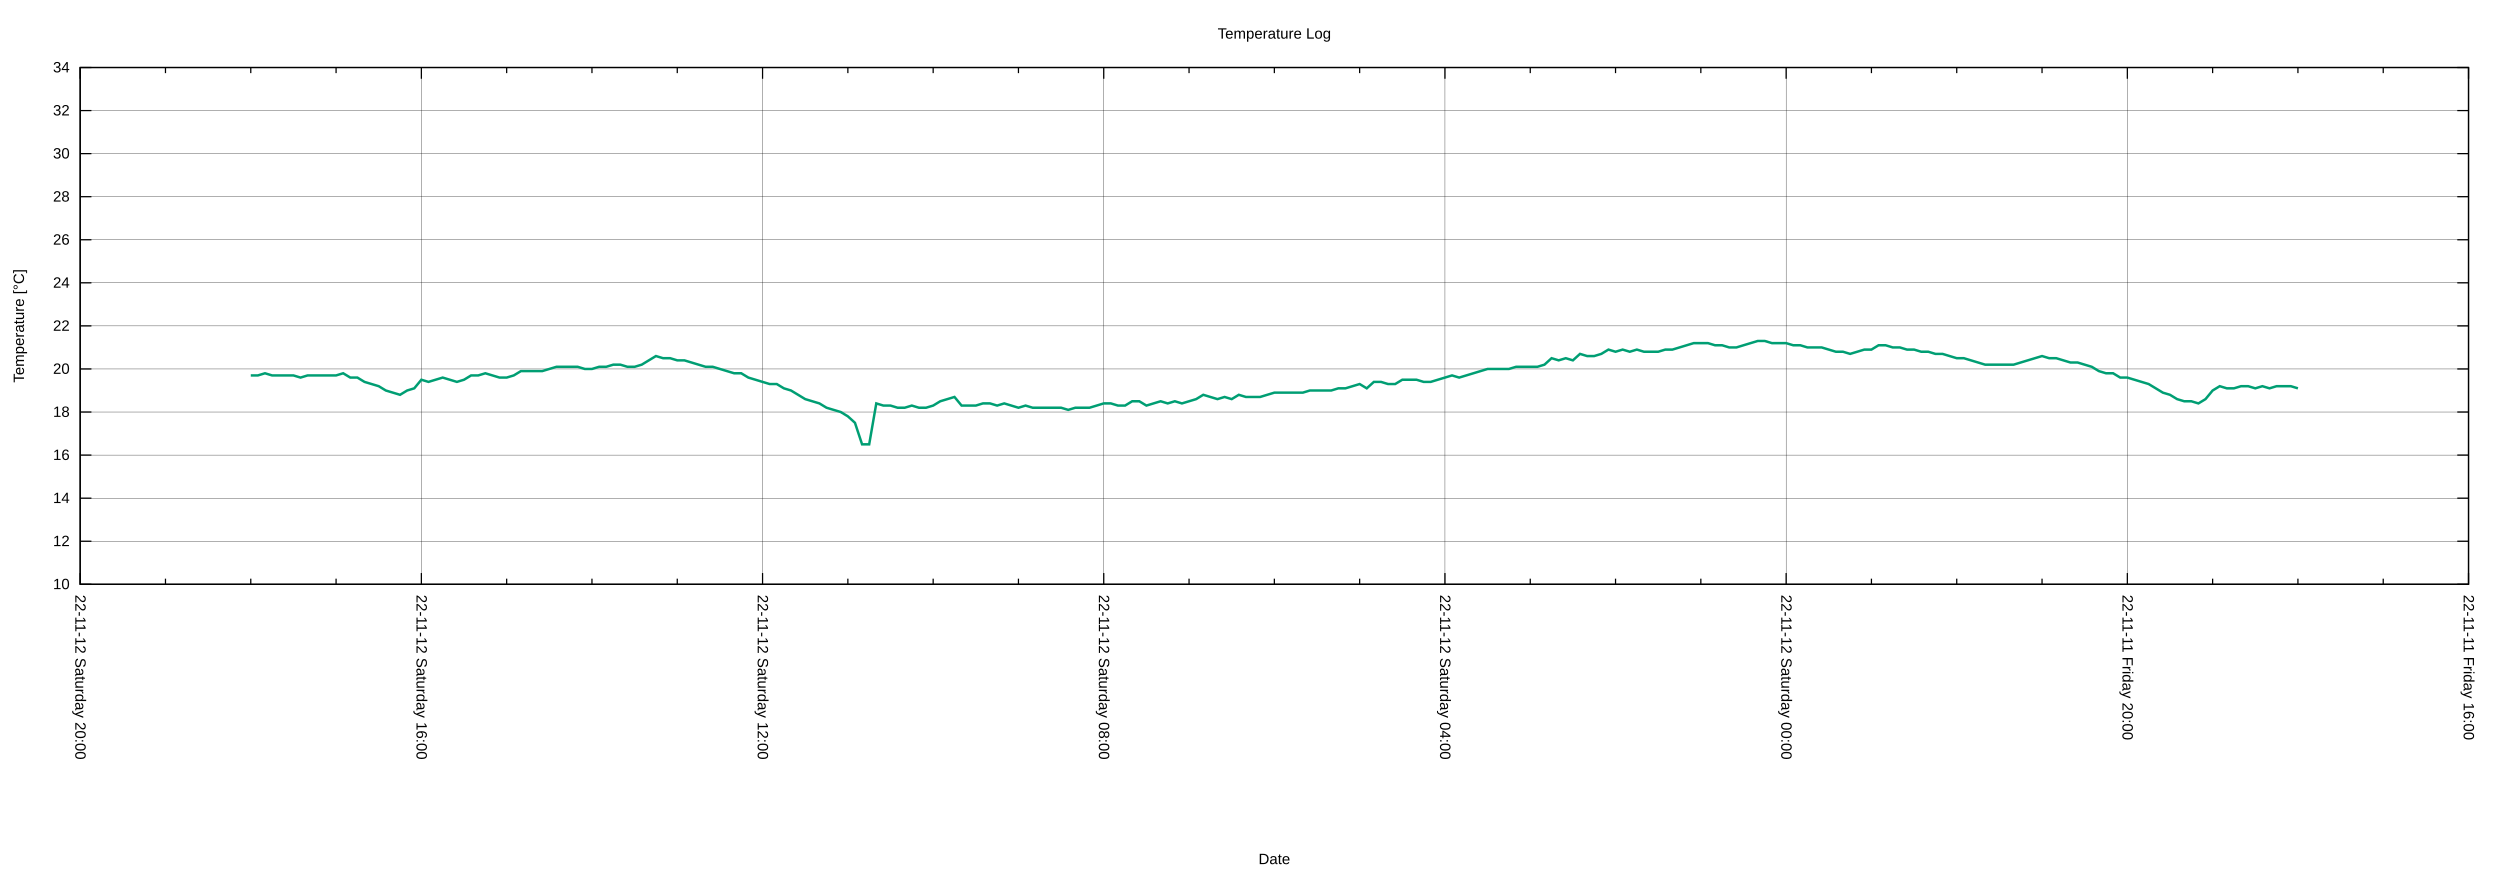
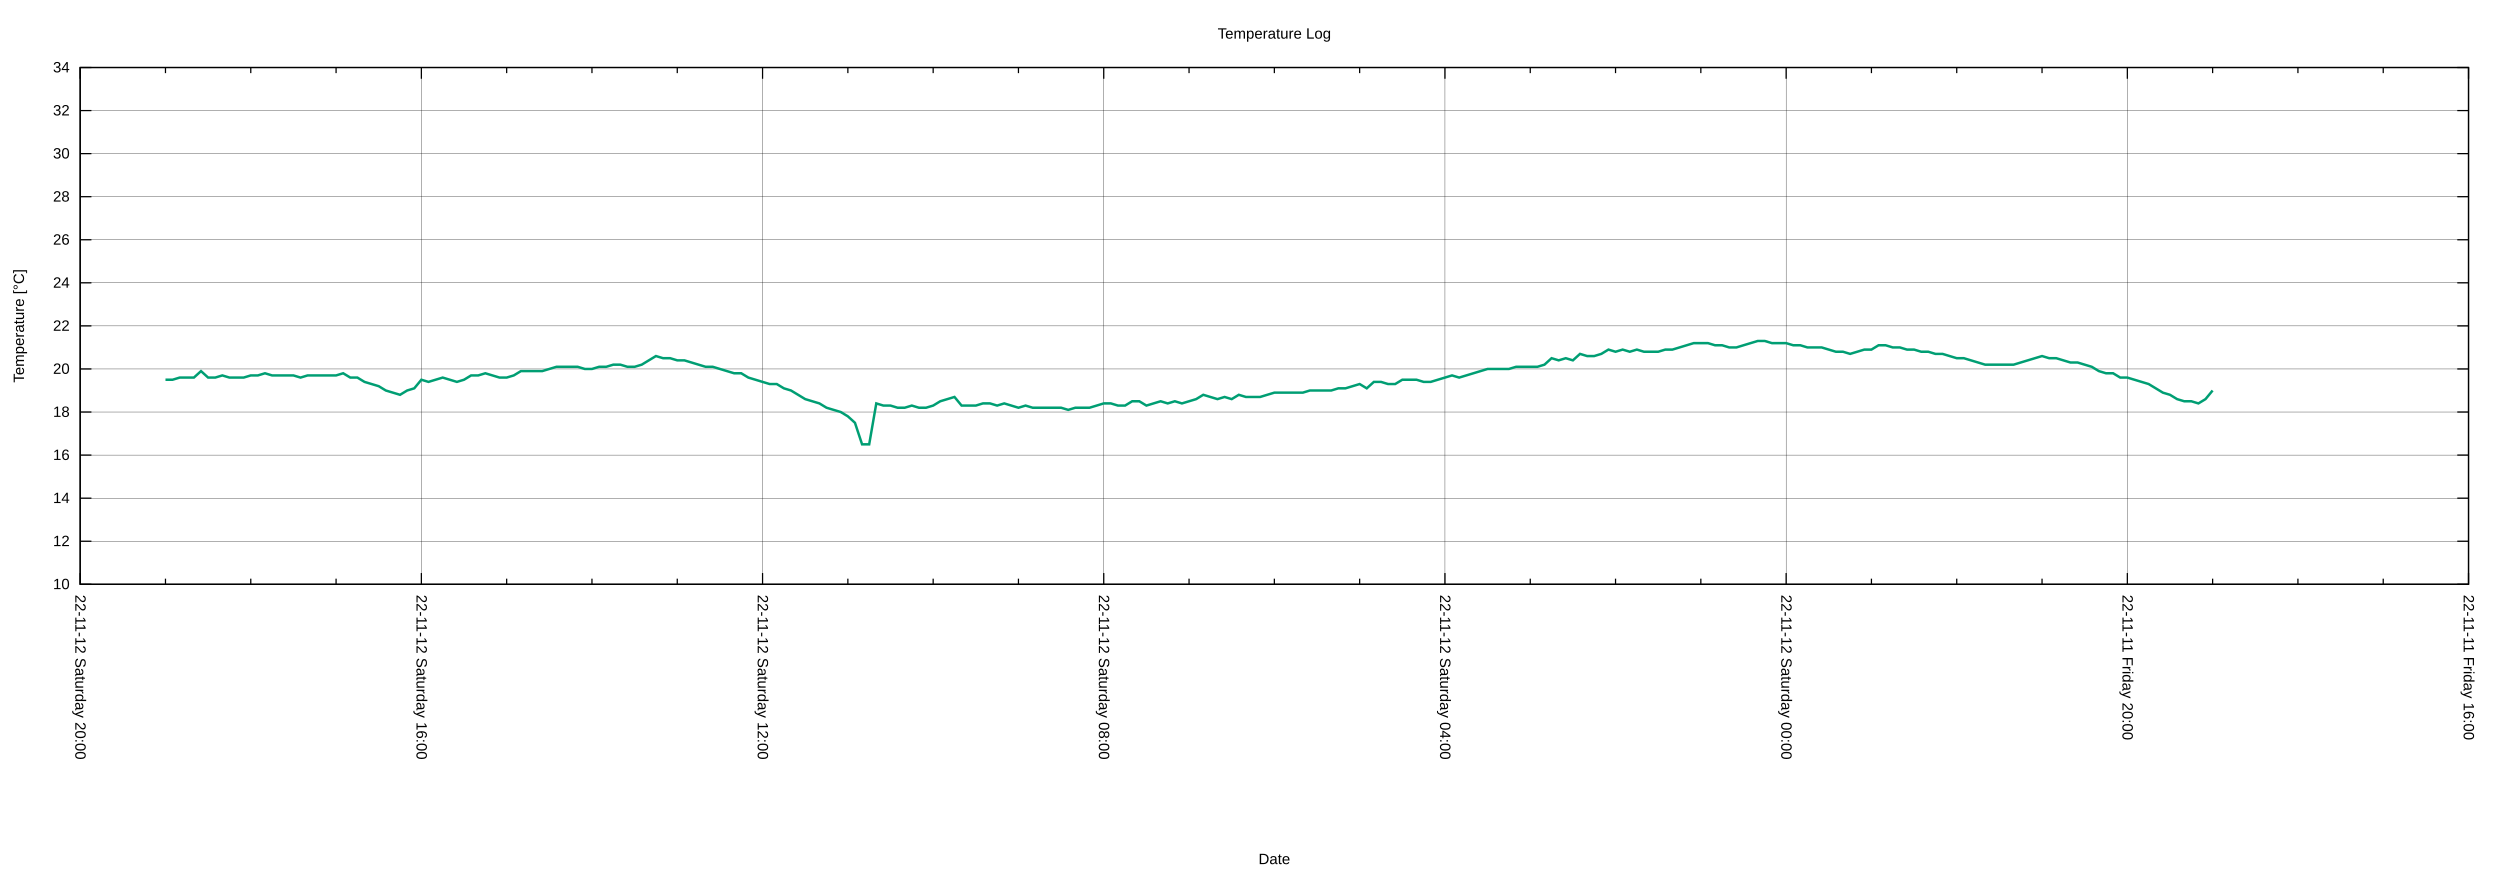
<svg xmlns="http://www.w3.org/2000/svg" xmlns:xlink="http://www.w3.org/1999/xlink" width="2000" height="700" viewBox="0 0 2000 700">
  <g id="gnuplot_canvas">
    <rect x="0" y="0" width="2000" height="700" fill="none" />
    <defs>
      <circle id="gpDot" r="0.5" stroke-width="0.5" stroke="currentColor" />
      <path id="gpPt0" stroke-width="0.222" stroke="currentColor" d="M-1,0 h2 M0,-1 v2" />
      <path id="gpPt1" stroke-width="0.222" stroke="currentColor" d="M-1,-1 L1,1 M1,-1 L-1,1" />
      <path id="gpPt2" stroke-width="0.222" stroke="currentColor" d="M-1,0 L1,0 M0,-1 L0,1 M-1,-1 L1,1 M-1,1 L1,-1" />
      <rect id="gpPt3" stroke-width="0.222" stroke="currentColor" x="-1" y="-1" width="2" height="2" />
      <rect id="gpPt4" stroke-width="0.222" stroke="currentColor" fill="currentColor" x="-1" y="-1" width="2" height="2" />
      <circle id="gpPt5" stroke-width="0.222" stroke="currentColor" cx="0" cy="0" r="1" />
      <use xlink:href="#gpPt5" id="gpPt6" fill="currentColor" stroke="none" />
      <path id="gpPt7" stroke-width="0.222" stroke="currentColor" d="M0,-1.33 L-1.33,0.67 L1.33,0.67 z" />
      <use xlink:href="#gpPt7" id="gpPt8" fill="currentColor" stroke="none" />
      <use xlink:href="#gpPt7" id="gpPt9" stroke="currentColor" transform="rotate(180)" />
      <use xlink:href="#gpPt9" id="gpPt10" fill="currentColor" stroke="none" />
      <use xlink:href="#gpPt3" id="gpPt11" stroke="currentColor" transform="rotate(45)" />
      <use xlink:href="#gpPt11" id="gpPt12" fill="currentColor" stroke="none" />
      <path id="gpPt13" stroke-width="0.222" stroke="currentColor" d="M0,1.330 L1.265,0.411 L0.782,-1.067 L-0.782,-1.076 L-1.265,0.411 z" />
      <use xlink:href="#gpPt13" id="gpPt14" fill="currentColor" stroke="none" />
      <filter id="textbox" filterUnits="objectBoundingBox" x="0" y="0" height="1" width="1">
        <feFlood flood-color="white" flood-opacity="1" result="bgnd" />
        <feComposite in="SourceGraphic" in2="bgnd" operator="atop" />
      </filter>
      <filter id="greybox" filterUnits="objectBoundingBox" x="0" y="0" height="1" width="1">
        <feFlood flood-color="lightgrey" flood-opacity="1" result="grey" />
        <feComposite in="SourceGraphic" in2="grey" operator="atop" />
      </filter>
    </defs>
    <g fill="none" color="white" stroke="currentColor" stroke-width="1.00" stroke-linecap="butt" stroke-linejoin="miter">
</g>
    <g fill="none" color="black" stroke="currentColor" stroke-width="1.00" stroke-linecap="butt" stroke-linejoin="miter">
</g>
    <g fill="none" color="black" stroke="black" stroke-width="0.25" stroke-linecap="butt" stroke-linejoin="miter">
</g>
    <g fill="none" color="black" stroke="currentColor" stroke-width="0.25" stroke-linecap="butt" stroke-linejoin="miter">
      <path stroke="black" class="gridline" d="M64.14,467.43 L1974.82,467.43  " />
    </g>
    <g fill="none" color="black" stroke="black" stroke-width="1.00" stroke-linecap="butt" stroke-linejoin="miter">
</g>
    <g fill="none" color="black" stroke="currentColor" stroke-width="1.00" stroke-linecap="butt" stroke-linejoin="miter">
      <path stroke="black" d="M64.14,467.43 L73.14,467.43 M1974.82,467.43 L1965.82,467.43  " />
      <g transform="translate(55.75,471.33)" stroke="none" fill="black" font-family="Arial" font-size="12.00" text-anchor="end">
        <text>
          <tspan font-family="Arial"> 10</tspan>
        </text>
      </g>
    </g>
    <g fill="none" color="black" stroke="currentColor" stroke-width="1.00" stroke-linecap="butt" stroke-linejoin="miter">
</g>
    <g fill="none" color="black" stroke="black" stroke-width="0.25" stroke-linecap="butt" stroke-linejoin="miter">
</g>
    <g fill="none" color="black" stroke="currentColor" stroke-width="0.25" stroke-linecap="butt" stroke-linejoin="miter">
      <path stroke="black" class="gridline" d="M64.14,432.98 L1974.82,432.98  " />
    </g>
    <g fill="none" color="black" stroke="black" stroke-width="1.00" stroke-linecap="butt" stroke-linejoin="miter">
</g>
    <g fill="none" color="black" stroke="currentColor" stroke-width="1.00" stroke-linecap="butt" stroke-linejoin="miter">
      <path stroke="black" d="M64.14,432.98 L73.14,432.98 M1974.82,432.98 L1965.82,432.98  " />
      <g transform="translate(55.75,436.88)" stroke="none" fill="black" font-family="Arial" font-size="12.00" text-anchor="end">
        <text>
          <tspan font-family="Arial"> 12</tspan>
        </text>
      </g>
    </g>
    <g fill="none" color="black" stroke="currentColor" stroke-width="1.00" stroke-linecap="butt" stroke-linejoin="miter">
</g>
    <g fill="none" color="black" stroke="black" stroke-width="0.25" stroke-linecap="butt" stroke-linejoin="miter">
</g>
    <g fill="none" color="black" stroke="currentColor" stroke-width="0.25" stroke-linecap="butt" stroke-linejoin="miter">
      <path stroke="black" class="gridline" d="M64.14,398.53 L1974.82,398.53  " />
    </g>
    <g fill="none" color="black" stroke="black" stroke-width="1.00" stroke-linecap="butt" stroke-linejoin="miter">
</g>
    <g fill="none" color="black" stroke="currentColor" stroke-width="1.00" stroke-linecap="butt" stroke-linejoin="miter">
      <path stroke="black" d="M64.14,398.53 L73.14,398.53 M1974.82,398.53 L1965.82,398.53  " />
      <g transform="translate(55.75,402.43)" stroke="none" fill="black" font-family="Arial" font-size="12.00" text-anchor="end">
        <text>
          <tspan font-family="Arial"> 14</tspan>
        </text>
      </g>
    </g>
    <g fill="none" color="black" stroke="currentColor" stroke-width="1.00" stroke-linecap="butt" stroke-linejoin="miter">
</g>
    <g fill="none" color="black" stroke="black" stroke-width="0.25" stroke-linecap="butt" stroke-linejoin="miter">
</g>
    <g fill="none" color="black" stroke="currentColor" stroke-width="0.25" stroke-linecap="butt" stroke-linejoin="miter">
      <path stroke="black" class="gridline" d="M64.14,364.07 L1974.82,364.07  " />
    </g>
    <g fill="none" color="black" stroke="black" stroke-width="1.00" stroke-linecap="butt" stroke-linejoin="miter">
</g>
    <g fill="none" color="black" stroke="currentColor" stroke-width="1.00" stroke-linecap="butt" stroke-linejoin="miter">
      <path stroke="black" d="M64.14,364.07 L73.14,364.07 M1974.82,364.07 L1965.82,364.07  " />
      <g transform="translate(55.75,367.97)" stroke="none" fill="black" font-family="Arial" font-size="12.00" text-anchor="end">
        <text>
          <tspan font-family="Arial"> 16</tspan>
        </text>
      </g>
    </g>
    <g fill="none" color="black" stroke="currentColor" stroke-width="1.00" stroke-linecap="butt" stroke-linejoin="miter">
</g>
    <g fill="none" color="black" stroke="black" stroke-width="0.25" stroke-linecap="butt" stroke-linejoin="miter">
</g>
    <g fill="none" color="black" stroke="currentColor" stroke-width="0.25" stroke-linecap="butt" stroke-linejoin="miter">
      <path stroke="black" class="gridline" d="M64.14,329.62 L1974.82,329.62  " />
    </g>
    <g fill="none" color="black" stroke="black" stroke-width="1.00" stroke-linecap="butt" stroke-linejoin="miter">
</g>
    <g fill="none" color="black" stroke="currentColor" stroke-width="1.00" stroke-linecap="butt" stroke-linejoin="miter">
      <path stroke="black" d="M64.14,329.62 L73.14,329.62 M1974.82,329.62 L1965.82,329.62  " />
      <g transform="translate(55.75,333.52)" stroke="none" fill="black" font-family="Arial" font-size="12.00" text-anchor="end">
        <text>
          <tspan font-family="Arial"> 18</tspan>
        </text>
      </g>
    </g>
    <g fill="none" color="black" stroke="currentColor" stroke-width="1.00" stroke-linecap="butt" stroke-linejoin="miter">
</g>
    <g fill="none" color="black" stroke="black" stroke-width="0.25" stroke-linecap="butt" stroke-linejoin="miter">
</g>
    <g fill="none" color="black" stroke="currentColor" stroke-width="0.25" stroke-linecap="butt" stroke-linejoin="miter">
      <path stroke="black" class="gridline" d="M64.14,295.17 L1974.82,295.17  " />
    </g>
    <g fill="none" color="black" stroke="black" stroke-width="1.00" stroke-linecap="butt" stroke-linejoin="miter">
</g>
    <g fill="none" color="black" stroke="currentColor" stroke-width="1.00" stroke-linecap="butt" stroke-linejoin="miter">
      <path stroke="black" d="M64.14,295.17 L73.14,295.17 M1974.82,295.17 L1965.82,295.17  " />
      <g transform="translate(55.75,299.07)" stroke="none" fill="black" font-family="Arial" font-size="12.00" text-anchor="end">
        <text>
          <tspan font-family="Arial"> 20</tspan>
        </text>
      </g>
    </g>
    <g fill="none" color="black" stroke="currentColor" stroke-width="1.00" stroke-linecap="butt" stroke-linejoin="miter">
</g>
    <g fill="none" color="black" stroke="black" stroke-width="0.25" stroke-linecap="butt" stroke-linejoin="miter">
</g>
    <g fill="none" color="black" stroke="currentColor" stroke-width="0.25" stroke-linecap="butt" stroke-linejoin="miter">
      <path stroke="black" class="gridline" d="M64.14,260.72 L1974.82,260.72  " />
    </g>
    <g fill="none" color="black" stroke="black" stroke-width="1.00" stroke-linecap="butt" stroke-linejoin="miter">
</g>
    <g fill="none" color="black" stroke="currentColor" stroke-width="1.00" stroke-linecap="butt" stroke-linejoin="miter">
      <path stroke="black" d="M64.14,260.72 L73.14,260.72 M1974.82,260.72 L1965.82,260.72  " />
      <g transform="translate(55.75,264.62)" stroke="none" fill="black" font-family="Arial" font-size="12.00" text-anchor="end">
        <text>
          <tspan font-family="Arial"> 22</tspan>
        </text>
      </g>
    </g>
    <g fill="none" color="black" stroke="currentColor" stroke-width="1.00" stroke-linecap="butt" stroke-linejoin="miter">
</g>
    <g fill="none" color="black" stroke="black" stroke-width="0.25" stroke-linecap="butt" stroke-linejoin="miter">
</g>
    <g fill="none" color="black" stroke="currentColor" stroke-width="0.25" stroke-linecap="butt" stroke-linejoin="miter">
      <path stroke="black" class="gridline" d="M64.14,226.27 L1974.82,226.27  " />
    </g>
    <g fill="none" color="black" stroke="black" stroke-width="1.00" stroke-linecap="butt" stroke-linejoin="miter">
</g>
    <g fill="none" color="black" stroke="currentColor" stroke-width="1.00" stroke-linecap="butt" stroke-linejoin="miter">
      <path stroke="black" d="M64.14,226.27 L73.14,226.27 M1974.82,226.27 L1965.82,226.27  " />
      <g transform="translate(55.75,230.17)" stroke="none" fill="black" font-family="Arial" font-size="12.00" text-anchor="end">
        <text>
          <tspan font-family="Arial"> 24</tspan>
        </text>
      </g>
    </g>
    <g fill="none" color="black" stroke="currentColor" stroke-width="1.00" stroke-linecap="butt" stroke-linejoin="miter">
</g>
    <g fill="none" color="black" stroke="black" stroke-width="0.25" stroke-linecap="butt" stroke-linejoin="miter">
</g>
    <g fill="none" color="black" stroke="currentColor" stroke-width="0.25" stroke-linecap="butt" stroke-linejoin="miter">
      <path stroke="black" class="gridline" d="M64.14,191.82 L1974.82,191.82  " />
    </g>
    <g fill="none" color="black" stroke="black" stroke-width="1.00" stroke-linecap="butt" stroke-linejoin="miter">
</g>
    <g fill="none" color="black" stroke="currentColor" stroke-width="1.00" stroke-linecap="butt" stroke-linejoin="miter">
      <path stroke="black" d="M64.14,191.82 L73.14,191.82 M1974.82,191.82 L1965.82,191.82  " />
      <g transform="translate(55.75,195.72)" stroke="none" fill="black" font-family="Arial" font-size="12.00" text-anchor="end">
        <text>
          <tspan font-family="Arial"> 26</tspan>
        </text>
      </g>
    </g>
    <g fill="none" color="black" stroke="currentColor" stroke-width="1.00" stroke-linecap="butt" stroke-linejoin="miter">
</g>
    <g fill="none" color="black" stroke="black" stroke-width="0.25" stroke-linecap="butt" stroke-linejoin="miter">
</g>
    <g fill="none" color="black" stroke="currentColor" stroke-width="0.25" stroke-linecap="butt" stroke-linejoin="miter">
      <path stroke="black" class="gridline" d="M64.14,157.36 L1974.82,157.36  " />
    </g>
    <g fill="none" color="black" stroke="black" stroke-width="1.00" stroke-linecap="butt" stroke-linejoin="miter">
</g>
    <g fill="none" color="black" stroke="currentColor" stroke-width="1.00" stroke-linecap="butt" stroke-linejoin="miter">
      <path stroke="black" d="M64.14,157.36 L73.14,157.36 M1974.82,157.36 L1965.82,157.36  " />
      <g transform="translate(55.75,161.26)" stroke="none" fill="black" font-family="Arial" font-size="12.00" text-anchor="end">
        <text>
          <tspan font-family="Arial"> 28</tspan>
        </text>
      </g>
    </g>
    <g fill="none" color="black" stroke="currentColor" stroke-width="1.00" stroke-linecap="butt" stroke-linejoin="miter">
</g>
    <g fill="none" color="black" stroke="black" stroke-width="0.25" stroke-linecap="butt" stroke-linejoin="miter">
</g>
    <g fill="none" color="black" stroke="currentColor" stroke-width="0.25" stroke-linecap="butt" stroke-linejoin="miter">
      <path stroke="black" class="gridline" d="M64.14,122.91 L1974.82,122.91  " />
    </g>
    <g fill="none" color="black" stroke="black" stroke-width="1.00" stroke-linecap="butt" stroke-linejoin="miter">
</g>
    <g fill="none" color="black" stroke="currentColor" stroke-width="1.00" stroke-linecap="butt" stroke-linejoin="miter">
      <path stroke="black" d="M64.14,122.91 L73.14,122.91 M1974.82,122.91 L1965.82,122.91  " />
      <g transform="translate(55.75,126.81)" stroke="none" fill="black" font-family="Arial" font-size="12.00" text-anchor="end">
        <text>
          <tspan font-family="Arial"> 30</tspan>
        </text>
      </g>
    </g>
    <g fill="none" color="black" stroke="currentColor" stroke-width="1.00" stroke-linecap="butt" stroke-linejoin="miter">
</g>
    <g fill="none" color="black" stroke="black" stroke-width="0.25" stroke-linecap="butt" stroke-linejoin="miter">
</g>
    <g fill="none" color="black" stroke="currentColor" stroke-width="0.25" stroke-linecap="butt" stroke-linejoin="miter">
      <path stroke="black" class="gridline" d="M64.14,88.46 L1974.82,88.46  " />
    </g>
    <g fill="none" color="black" stroke="black" stroke-width="1.00" stroke-linecap="butt" stroke-linejoin="miter">
</g>
    <g fill="none" color="black" stroke="currentColor" stroke-width="1.00" stroke-linecap="butt" stroke-linejoin="miter">
      <path stroke="black" d="M64.14,88.46 L73.14,88.46 M1974.82,88.46 L1965.82,88.46  " />
      <g transform="translate(55.75,92.36)" stroke="none" fill="black" font-family="Arial" font-size="12.00" text-anchor="end">
        <text>
          <tspan font-family="Arial"> 32</tspan>
        </text>
      </g>
    </g>
    <g fill="none" color="black" stroke="currentColor" stroke-width="1.00" stroke-linecap="butt" stroke-linejoin="miter">
</g>
    <g fill="none" color="black" stroke="black" stroke-width="0.25" stroke-linecap="butt" stroke-linejoin="miter">
</g>
    <g fill="none" color="black" stroke="currentColor" stroke-width="0.25" stroke-linecap="butt" stroke-linejoin="miter">
      <path stroke="black" class="gridline" d="M64.14,54.01 L1974.82,54.01  " />
    </g>
    <g fill="none" color="black" stroke="black" stroke-width="1.00" stroke-linecap="butt" stroke-linejoin="miter">
</g>
    <g fill="none" color="black" stroke="currentColor" stroke-width="1.00" stroke-linecap="butt" stroke-linejoin="miter">
      <path stroke="black" d="M64.14,54.01 L73.14,54.01 M1974.82,54.01 L1965.82,54.01  " />
      <g transform="translate(55.75,57.91)" stroke="none" fill="black" font-family="Arial" font-size="12.00" text-anchor="end">
        <text>
          <tspan font-family="Arial"> 34</tspan>
        </text>
      </g>
    </g>
    <g fill="none" color="black" stroke="currentColor" stroke-width="1.00" stroke-linecap="butt" stroke-linejoin="miter">
</g>
    <g fill="none" color="black" stroke="black" stroke-width="0.25" stroke-linecap="butt" stroke-linejoin="miter">
</g>
    <g fill="none" color="black" stroke="currentColor" stroke-width="0.25" stroke-linecap="butt" stroke-linejoin="miter">
      <path stroke="black" class="gridline" d="M1974.82,467.43 L1974.82,54.01  " />
    </g>
    <g fill="none" color="black" stroke="black" stroke-width="1.00" stroke-linecap="butt" stroke-linejoin="miter">
</g>
    <g fill="none" color="black" stroke="currentColor" stroke-width="1.00" stroke-linecap="butt" stroke-linejoin="miter">
      <path stroke="black" d="M1974.82,467.43 L1974.82,458.43 M1974.82,54.01 L1974.82,63.01  " />
      <g transform="translate(1970.92,475.82) rotate(90)" stroke="none" fill="black" font-family="Arial" font-size="12.00" text-anchor="start">
        <text>
          <tspan font-family="Arial">22-11-11 Friday 16:00</tspan>
        </text>
      </g>
    </g>
    <g fill="none" color="black" stroke="currentColor" stroke-width="1.00" stroke-linecap="butt" stroke-linejoin="miter">
      <path stroke="black" d="M1906.58,467.43 L1906.58,462.93 M1906.58,54.01 L1906.58,58.51 M1838.34,467.43 L1838.34,462.93 M1838.34,54.01 L1838.34,58.51   M1770.10,467.43 L1770.10,462.93 M1770.10,54.01 L1770.10,58.51  " />
    </g>
    <g fill="none" color="black" stroke="black" stroke-width="0.25" stroke-linecap="butt" stroke-linejoin="miter">
</g>
    <g fill="none" color="black" stroke="currentColor" stroke-width="0.25" stroke-linecap="butt" stroke-linejoin="miter">
      <path stroke="black" class="gridline" d="M1701.87,467.43 L1701.87,54.01  " />
    </g>
    <g fill="none" color="black" stroke="black" stroke-width="1.00" stroke-linecap="butt" stroke-linejoin="miter">
</g>
    <g fill="none" color="black" stroke="currentColor" stroke-width="1.00" stroke-linecap="butt" stroke-linejoin="miter">
      <path stroke="black" d="M1701.87,467.43 L1701.87,458.43 M1701.87,54.01 L1701.87,63.01  " />
      <g transform="translate(1697.97,475.82) rotate(90)" stroke="none" fill="black" font-family="Arial" font-size="12.00" text-anchor="start">
        <text>
          <tspan font-family="Arial">22-11-11 Friday 20:00</tspan>
        </text>
      </g>
    </g>
    <g fill="none" color="black" stroke="currentColor" stroke-width="1.00" stroke-linecap="butt" stroke-linejoin="miter">
      <path stroke="black" d="M1633.63,467.43 L1633.63,462.93 M1633.63,54.01 L1633.63,58.51 M1565.39,467.43 L1565.39,462.93 M1565.39,54.01 L1565.39,58.51   M1497.15,467.43 L1497.15,462.93 M1497.15,54.01 L1497.15,58.51  " />
    </g>
    <g fill="none" color="black" stroke="black" stroke-width="0.25" stroke-linecap="butt" stroke-linejoin="miter">
</g>
    <g fill="none" color="black" stroke="currentColor" stroke-width="0.25" stroke-linecap="butt" stroke-linejoin="miter">
      <path stroke="black" class="gridline" d="M1428.91,467.43 L1428.91,54.01  " />
    </g>
    <g fill="none" color="black" stroke="black" stroke-width="1.00" stroke-linecap="butt" stroke-linejoin="miter">
</g>
    <g fill="none" color="black" stroke="currentColor" stroke-width="1.00" stroke-linecap="butt" stroke-linejoin="miter">
      <path stroke="black" d="M1428.91,467.43 L1428.91,458.43 M1428.91,54.01 L1428.91,63.01  " />
      <g transform="translate(1425.01,475.82) rotate(90)" stroke="none" fill="black" font-family="Arial" font-size="12.00" text-anchor="start">
        <text>
          <tspan font-family="Arial">22-11-12 Saturday 00:00</tspan>
        </text>
      </g>
    </g>
    <g fill="none" color="black" stroke="currentColor" stroke-width="1.00" stroke-linecap="butt" stroke-linejoin="miter">
      <path stroke="black" d="M1360.67,467.43 L1360.67,462.93 M1360.67,54.01 L1360.67,58.51 M1292.43,467.43 L1292.43,462.93 M1292.43,54.01 L1292.43,58.51   M1224.20,467.43 L1224.20,462.93 M1224.20,54.01 L1224.20,58.51  " />
    </g>
    <g fill="none" color="black" stroke="black" stroke-width="0.25" stroke-linecap="butt" stroke-linejoin="miter">
</g>
    <g fill="none" color="black" stroke="currentColor" stroke-width="0.25" stroke-linecap="butt" stroke-linejoin="miter">
      <path stroke="black" class="gridline" d="M1155.96,467.43 L1155.96,54.01  " />
    </g>
    <g fill="none" color="black" stroke="black" stroke-width="1.00" stroke-linecap="butt" stroke-linejoin="miter">
</g>
    <g fill="none" color="black" stroke="currentColor" stroke-width="1.00" stroke-linecap="butt" stroke-linejoin="miter">
      <path stroke="black" d="M1155.96,467.43 L1155.96,458.43 M1155.96,54.01 L1155.96,63.01  " />
      <g transform="translate(1152.06,475.82) rotate(90)" stroke="none" fill="black" font-family="Arial" font-size="12.00" text-anchor="start">
        <text>
          <tspan font-family="Arial">22-11-12 Saturday 04:00</tspan>
        </text>
      </g>
    </g>
    <g fill="none" color="black" stroke="currentColor" stroke-width="1.00" stroke-linecap="butt" stroke-linejoin="miter">
      <path stroke="black" d="M1087.72,467.43 L1087.72,462.93 M1087.72,54.01 L1087.72,58.51 M1019.48,467.43 L1019.48,462.93 M1019.48,54.01 L1019.48,58.51   M951.24,467.43 L951.24,462.93 M951.24,54.01 L951.24,58.51  " />
    </g>
    <g fill="none" color="black" stroke="black" stroke-width="0.25" stroke-linecap="butt" stroke-linejoin="miter">
</g>
    <g fill="none" color="black" stroke="currentColor" stroke-width="0.25" stroke-linecap="butt" stroke-linejoin="miter">
      <path stroke="black" class="gridline" d="M883.00,467.43 L883.00,54.01  " />
    </g>
    <g fill="none" color="black" stroke="black" stroke-width="1.00" stroke-linecap="butt" stroke-linejoin="miter">
</g>
    <g fill="none" color="black" stroke="currentColor" stroke-width="1.00" stroke-linecap="butt" stroke-linejoin="miter">
      <path stroke="black" d="M883.00,467.43 L883.00,458.43 M883.00,54.01 L883.00,63.01  " />
      <g transform="translate(879.10,475.82) rotate(90)" stroke="none" fill="black" font-family="Arial" font-size="12.00" text-anchor="start">
        <text>
          <tspan font-family="Arial">22-11-12 Saturday 08:00</tspan>
        </text>
      </g>
    </g>
    <g fill="none" color="black" stroke="currentColor" stroke-width="1.00" stroke-linecap="butt" stroke-linejoin="miter">
      <path stroke="black" d="M814.76,467.43 L814.76,462.93 M814.76,54.01 L814.76,58.51 M746.53,467.43 L746.53,462.93 M746.53,54.01 L746.53,58.51   M678.29,467.43 L678.29,462.93 M678.29,54.01 L678.29,58.51  " />
    </g>
    <g fill="none" color="black" stroke="black" stroke-width="0.25" stroke-linecap="butt" stroke-linejoin="miter">
</g>
    <g fill="none" color="black" stroke="currentColor" stroke-width="0.25" stroke-linecap="butt" stroke-linejoin="miter">
      <path stroke="black" class="gridline" d="M610.05,467.43 L610.05,54.01  " />
    </g>
    <g fill="none" color="black" stroke="black" stroke-width="1.00" stroke-linecap="butt" stroke-linejoin="miter">
</g>
    <g fill="none" color="black" stroke="currentColor" stroke-width="1.00" stroke-linecap="butt" stroke-linejoin="miter">
      <path stroke="black" d="M610.05,467.43 L610.05,458.43 M610.05,54.01 L610.05,63.01  " />
      <g transform="translate(606.15,475.82) rotate(90)" stroke="none" fill="black" font-family="Arial" font-size="12.00" text-anchor="start">
        <text>
          <tspan font-family="Arial">22-11-12 Saturday 12:00</tspan>
        </text>
      </g>
    </g>
    <g fill="none" color="black" stroke="currentColor" stroke-width="1.00" stroke-linecap="butt" stroke-linejoin="miter">
      <path stroke="black" d="M541.81,467.43 L541.81,462.93 M541.81,54.01 L541.81,58.51 M473.57,467.43 L473.57,462.93 M473.57,54.01 L473.57,58.51   M405.33,467.43 L405.33,462.93 M405.33,54.01 L405.33,58.51  " />
    </g>
    <g fill="none" color="black" stroke="black" stroke-width="0.25" stroke-linecap="butt" stroke-linejoin="miter">
</g>
    <g fill="none" color="black" stroke="currentColor" stroke-width="0.25" stroke-linecap="butt" stroke-linejoin="miter">
      <path stroke="black" class="gridline" d="M337.09,467.43 L337.09,54.01  " />
    </g>
    <g fill="none" color="black" stroke="black" stroke-width="1.00" stroke-linecap="butt" stroke-linejoin="miter">
</g>
    <g fill="none" color="black" stroke="currentColor" stroke-width="1.00" stroke-linecap="butt" stroke-linejoin="miter">
      <path stroke="black" d="M337.09,467.43 L337.09,458.43 M337.09,54.01 L337.09,63.01  " />
      <g transform="translate(333.19,475.82) rotate(90)" stroke="none" fill="black" font-family="Arial" font-size="12.00" text-anchor="start">
        <text>
          <tspan font-family="Arial">22-11-12 Saturday 16:00</tspan>
        </text>
      </g>
    </g>
    <g fill="none" color="black" stroke="currentColor" stroke-width="1.00" stroke-linecap="butt" stroke-linejoin="miter">
      <path stroke="black" d="M268.86,467.43 L268.86,462.93 M268.86,54.01 L268.86,58.51 M200.62,467.43 L200.62,462.93 M200.62,54.01 L200.62,58.51   M132.38,467.43 L132.38,462.93 M132.38,54.01 L132.38,58.51  " />
    </g>
    <g fill="none" color="black" stroke="black" stroke-width="0.25" stroke-linecap="butt" stroke-linejoin="miter">
</g>
    <g fill="none" color="black" stroke="currentColor" stroke-width="0.25" stroke-linecap="butt" stroke-linejoin="miter">
      <path stroke="black" class="gridline" d="M64.14,467.43 L64.14,54.01  " />
    </g>
    <g fill="none" color="black" stroke="black" stroke-width="1.00" stroke-linecap="butt" stroke-linejoin="miter">
</g>
    <g fill="none" color="black" stroke="currentColor" stroke-width="1.00" stroke-linecap="butt" stroke-linejoin="miter">
      <path stroke="black" d="M64.14,467.43 L64.14,458.43 M64.14,54.01 L64.14,63.01  " />
      <g transform="translate(60.24,475.82) rotate(90)" stroke="none" fill="black" font-family="Arial" font-size="12.00" text-anchor="start">
        <text>
          <tspan font-family="Arial">22-11-12 Saturday 20:00</tspan>
        </text>
      </g>
    </g>
    <g fill="none" color="black" stroke="currentColor" stroke-width="1.00" stroke-linecap="butt" stroke-linejoin="miter">
</g>
    <g fill="none" color="black" stroke="currentColor" stroke-width="1.00" stroke-linecap="butt" stroke-linejoin="miter">
      <path stroke="black" d="M64.14,54.01 L64.14,467.43 L1974.82,467.43 L1974.82,54.01 L64.14,54.01 Z  " />
    </g>
    <g fill="none" color="black" stroke="currentColor" stroke-width="1.00" stroke-linecap="butt" stroke-linejoin="miter">
      <g transform="translate(19.18,260.72) rotate(270)" stroke="none" fill="black" font-family="Arial" font-size="12.00" text-anchor="middle">
        <text>
          <tspan font-family="Arial">Temperature [°C]</tspan>
        </text>
      </g>
    </g>
    <g fill="none" color="black" stroke="currentColor" stroke-width="1.00" stroke-linecap="butt" stroke-linejoin="miter">
      <g transform="translate(1019.48,691.30)" stroke="none" fill="black" font-family="Arial" font-size="12.00" text-anchor="middle">
        <text>
          <tspan font-family="Arial">Date</tspan>
        </text>
      </g>
    </g>
    <g fill="none" color="black" stroke="currentColor" stroke-width="1.00" stroke-linecap="butt" stroke-linejoin="miter">
</g>
    <g id="gnuplot_plot_1">
      <g fill="none" color="white" stroke="currentColor" stroke-width="2.00" stroke-linecap="butt" stroke-linejoin="miter">
</g>
      <g fill="none" color="black" stroke="currentColor" stroke-width="2.00" stroke-linecap="butt" stroke-linejoin="miter">
-         <path stroke="rgb(  0, 158, 115)" d="M200.62,300.34 L206.30,300.34 L211.99,298.62 L217.68,300.34 L223.36,300.34 L229.05,300.34 L234.74,300.34 L240.42,302.06   L246.11,300.34 L251.80,300.34 L257.48,300.34 L263.17,300.34 L268.86,300.34 L274.54,298.62 L280.23,302.06 L285.92,302.06   L291.60,305.51 L297.29,307.23 L302.98,308.95 L308.66,312.40 L314.35,314.12 L320.03,315.84 L325.72,312.40 L331.41,310.67   L337.09,303.78 L342.78,305.51 L348.47,303.78 L354.15,302.06 L359.84,303.78 L365.53,305.51 L371.21,303.78 L376.90,300.34   L382.59,300.34 L388.27,298.62 L393.96,300.34 L399.65,302.06 L405.33,302.06 L411.02,300.34 L416.71,296.89 L422.39,296.89   L428.08,296.89 L433.77,296.89 L439.45,295.17 L445.14,293.45 L450.83,293.45 L456.51,293.45 L462.20,293.45 L467.88,295.17   L473.57,295.17 L479.26,293.45 L484.94,293.45 L490.63,291.73 L496.32,291.73 L502.00,293.45 L507.69,293.45 L513.38,291.73   L519.06,288.28 L524.75,284.84 L530.44,286.56 L536.12,286.56 L541.81,288.28 L547.50,288.28 L553.18,290.00 L558.87,291.73   L564.56,293.45 L570.24,293.45 L575.93,295.17 L581.62,296.89 L587.30,298.62 L592.99,298.62 L598.68,302.06 L604.36,303.78   L610.05,305.51 L615.74,307.23 L621.42,307.23 L627.11,310.67 L632.79,312.40 L638.48,315.84 L644.17,319.29 L649.85,321.01   L655.54,322.73 L661.23,326.18 L666.91,327.90 L672.60,329.62 L678.29,333.07 L683.97,338.24 L689.66,355.46 L695.35,355.46   L701.03,322.73 L706.72,324.46 L712.41,324.46 L718.09,326.18 L723.78,326.18 L729.47,324.46 L735.15,326.18 L740.84,326.18   L746.53,324.46 L752.21,321.01 L757.90,319.29 L763.59,317.57 L769.27,324.46 L774.96,324.46 L780.65,324.46 L786.33,322.73   L792.02,322.73 L797.70,324.46 L803.39,322.73 L809.08,324.46 L814.76,326.18 L820.45,324.46 L826.14,326.18 L831.82,326.18   L837.51,326.18 L843.20,326.18 L848.88,326.18 L854.57,327.90 L860.26,326.18 L865.94,326.18 L871.63,326.18 L877.32,324.46   L883.00,322.73 L888.69,322.73 L894.38,324.46 L900.06,324.46 L905.75,321.01 L911.44,321.01 L917.12,324.46 L922.81,322.73   L928.50,321.01 L934.18,322.73 L939.87,321.01 L945.55,322.73 L951.24,321.01 L956.93,319.29 L962.61,315.84 L968.30,317.57   L973.99,319.29 L979.67,317.57 L985.36,319.29 L991.05,315.84 L996.73,317.57 L1002.42,317.57 L1008.11,317.57 L1013.79,315.84   L1019.48,314.12 L1025.17,314.12 L1030.85,314.12 L1036.54,314.12 L1042.23,314.12 L1047.91,312.40 L1053.60,312.40 L1059.29,312.40   L1064.97,312.40 L1070.66,310.67 L1076.35,310.67 L1082.03,308.95 L1087.72,307.23 L1093.41,310.67 L1099.09,305.51 L1104.78,305.51   L1110.46,307.23 L1116.15,307.23 L1121.84,303.78 L1127.52,303.78 L1133.21,303.78 L1138.90,305.51 L1144.58,305.51 L1150.27,303.78   L1155.96,302.06 L1161.64,300.34 L1167.33,302.06 L1173.02,300.34 L1178.70,298.62 L1184.39,296.89 L1190.08,295.17 L1195.76,295.17   L1201.45,295.17 L1207.14,295.17 L1212.82,293.45 L1218.51,293.45 L1224.20,293.45 L1229.88,293.45 L1235.57,291.73 L1241.26,286.56   L1246.94,288.28 L1252.63,286.56 L1258.32,288.28 L1264.00,283.11 L1269.69,284.84 L1275.37,284.84 L1281.06,283.11 L1286.75,279.67   L1292.43,281.39 L1298.12,279.67 L1303.81,281.39 L1309.49,279.67 L1315.18,281.39 L1320.87,281.39 L1326.55,281.39 L1332.24,279.67   L1337.93,279.67 L1343.61,277.95 L1349.30,276.22 L1354.99,274.50 L1360.67,274.50 L1366.36,274.50 L1372.05,276.22 L1377.73,276.22   L1383.42,277.95 L1389.11,277.95 L1394.79,276.22 L1400.48,274.50 L1406.17,272.78 L1411.85,272.78 L1417.54,274.50 L1423.22,274.50   L1428.91,274.50 L1434.60,276.22 L1440.28,276.22 L1445.97,277.95 L1451.66,277.95 L1457.34,277.95 L1463.03,279.67 L1468.72,281.39   L1474.40,281.39 L1480.09,283.11 L1485.78,281.39 L1491.46,279.67 L1497.15,279.67 L1502.84,276.22 L1508.52,276.22 L1514.21,277.95   L1519.90,277.95 L1525.58,279.67 L1531.27,279.67 L1536.96,281.39 L1542.64,281.39 L1548.33,283.11 L1554.02,283.11 L1559.70,284.84   L1565.39,286.56 L1571.08,286.56 L1576.76,288.28 L1582.45,290.00 L1588.13,291.73 L1593.82,291.73 L1599.51,291.73 L1605.19,291.73   L1610.88,291.73 L1616.57,290.00 L1622.25,288.28 L1627.94,286.56 L1633.63,284.84 L1639.31,286.56 L1645.00,286.56 L1650.69,288.28   L1656.37,290.00 L1662.06,290.00 L1667.75,291.73 L1673.43,293.45 L1679.12,296.89 L1684.81,298.62 L1690.49,298.62 L1696.18,302.06   L1701.87,302.06 L1707.55,303.78 L1713.24,305.51 L1718.93,307.23 L1724.61,310.67 L1730.30,314.12 L1735.99,315.84 L1741.67,319.29   L1747.36,321.01 L1753.04,321.01 L1758.73,322.73 L1764.42,319.29 L1770.10,312.40 L1775.79,308.95 L1781.48,310.67 L1787.16,310.67   L1792.85,308.95 L1798.54,308.95 L1804.22,310.67 L1809.91,308.95 L1815.60,310.67 L1821.28,308.95 L1826.97,308.95 L1832.66,308.95   L1838.34,310.67  " />
+         <path stroke="rgb(  0, 158, 115)" d="M132.38,303.78 L138.07,303.78 L143.75,302.06 L149.44,302.06 L155.12,302.06 L160.81,296.89 L166.50,302.06 L172.18,302.06   L177.87,300.34 L183.56,302.06 L189.24,302.06 L194.93,302.06 L200.62,300.34 L206.30,300.34 L211.99,298.62 L217.68,300.34   L223.36,300.34 L229.05,300.34 L234.74,300.34 L240.42,302.06 L246.11,300.34 L251.80,300.34 L257.48,300.34 L263.17,300.34   L268.86,300.34 L274.54,298.62 L280.23,302.06 L285.92,302.06 L291.60,305.51 L297.29,307.23 L302.98,308.95 L308.66,312.40   L314.35,314.12 L320.03,315.84 L325.72,312.40 L331.41,310.67 L337.09,303.78 L342.78,305.51 L348.47,303.78 L354.15,302.06   L359.84,303.78 L365.53,305.51 L371.21,303.78 L376.90,300.34 L382.59,300.34 L388.27,298.62 L393.96,300.34 L399.65,302.06   L405.33,302.06 L411.02,300.34 L416.71,296.89 L422.39,296.89 L428.08,296.89 L433.77,296.89 L439.45,295.17 L445.14,293.45   L450.83,293.45 L456.51,293.45 L462.20,293.45 L467.88,295.17 L473.57,295.17 L479.26,293.45 L484.94,293.45 L490.63,291.73   L496.32,291.73 L502.00,293.45 L507.69,293.45 L513.38,291.73 L519.06,288.28 L524.75,284.84 L530.44,286.56 L536.12,286.56   L541.81,288.28 L547.50,288.28 L553.18,290.00 L558.87,291.73 L564.56,293.45 L570.24,293.45 L575.93,295.17 L581.62,296.89   L587.30,298.62 L592.99,298.62 L598.68,302.06 L604.36,303.78 L610.05,305.51 L615.74,307.23 L621.42,307.23 L627.11,310.67   L632.79,312.40 L638.48,315.84 L644.17,319.29 L649.85,321.01 L655.54,322.73 L661.23,326.18 L666.91,327.90 L672.60,329.62   L678.29,333.07 L683.97,338.24 L689.66,355.46 L695.35,355.46 L701.03,322.73 L706.72,324.46 L712.41,324.46 L718.09,326.18   L723.78,326.18 L729.47,324.46 L735.15,326.18 L740.84,326.18 L746.53,324.46 L752.21,321.01 L757.90,319.29 L763.59,317.57   L769.27,324.46 L774.96,324.46 L780.65,324.46 L786.33,322.73 L792.02,322.73 L797.70,324.46 L803.39,322.73 L809.08,324.46   L814.76,326.18 L820.45,324.46 L826.14,326.18 L831.82,326.18 L837.51,326.18 L843.20,326.18 L848.88,326.18 L854.57,327.90   L860.26,326.18 L865.94,326.18 L871.63,326.18 L877.32,324.46 L883.00,322.73 L888.69,322.73 L894.38,324.46 L900.06,324.46   L905.75,321.01 L911.44,321.01 L917.12,324.46 L922.81,322.73 L928.50,321.01 L934.18,322.73 L939.87,321.01 L945.55,322.73   L951.24,321.01 L956.93,319.29 L962.61,315.84 L968.30,317.57 L973.99,319.29 L979.67,317.57 L985.36,319.29 L991.05,315.84   L996.73,317.57 L1002.42,317.57 L1008.11,317.57 L1013.79,315.84 L1019.48,314.12 L1025.17,314.12 L1030.85,314.12 L1036.54,314.12   L1042.23,314.12 L1047.91,312.40 L1053.60,312.40 L1059.29,312.40 L1064.97,312.40 L1070.66,310.67 L1076.35,310.67 L1082.03,308.95   L1087.72,307.23 L1093.41,310.67 L1099.09,305.51 L1104.78,305.51 L1110.46,307.23 L1116.15,307.23 L1121.84,303.78 L1127.52,303.78   L1133.21,303.78 L1138.90,305.51 L1144.58,305.51 L1150.27,303.78 L1155.96,302.06 L1161.64,300.34 L1167.33,302.06 L1173.02,300.34   L1178.70,298.62 L1184.39,296.89 L1190.08,295.17 L1195.76,295.17 L1201.45,295.17 L1207.14,295.17 L1212.82,293.45 L1218.51,293.45   L1224.20,293.45 L1229.88,293.45 L1235.57,291.73 L1241.26,286.56 L1246.94,288.28 L1252.63,286.56 L1258.32,288.28 L1264.00,283.11   L1269.69,284.84 L1275.37,284.84 L1281.06,283.11 L1286.75,279.67 L1292.43,281.39 L1298.12,279.67 L1303.81,281.39 L1309.49,279.67   L1315.18,281.39 L1320.87,281.39 L1326.55,281.39 L1332.24,279.67 L1337.93,279.67 L1343.61,277.95 L1349.30,276.22 L1354.99,274.50   L1360.67,274.50 L1366.36,274.50 L1372.05,276.22 L1377.73,276.22 L1383.42,277.95 L1389.11,277.95 L1394.79,276.22 L1400.48,274.50   L1406.17,272.78 L1411.85,272.78 L1417.54,274.50 L1423.22,274.50 L1428.91,274.50 L1434.60,276.22 L1440.28,276.22 L1445.97,277.95   L1451.66,277.95 L1457.34,277.95 L1463.03,279.67 L1468.72,281.39 L1474.40,281.39 L1480.09,283.11 L1485.78,281.39 L1491.46,279.67   L1497.15,279.67 L1502.84,276.22 L1508.52,276.22 L1514.21,277.95 L1519.90,277.95 L1525.58,279.67 L1531.27,279.67 L1536.96,281.39   L1542.64,281.39 L1548.33,283.11 L1554.02,283.11 L1559.70,284.84 L1565.39,286.56 L1571.08,286.56 L1576.76,288.28 L1582.45,290.00   L1588.13,291.73 L1593.82,291.73 L1599.51,291.73 L1605.19,291.73 L1610.88,291.73 L1616.57,290.00 L1622.25,288.28 L1627.94,286.56   L1633.63,284.84 L1639.31,286.56 L1645.00,286.56 L1650.69,288.28 L1656.37,290.00 L1662.06,290.00 L1667.75,291.73 L1673.43,293.45   L1679.12,296.89 L1684.81,298.62 L1690.49,298.62 L1696.18,302.06 L1701.87,302.06 L1707.55,303.78 L1713.24,305.51 L1718.93,307.23   L1724.61,310.67 L1730.30,314.12 L1735.99,315.84 L1741.67,319.29 L1747.36,321.01 L1753.04,321.01 L1758.73,322.73 L1764.42,319.29   L1770.10,312.40  " />
      </g>
    </g>
    <g fill="none" color="black" stroke="currentColor" stroke-width="2.00" stroke-linecap="butt" stroke-linejoin="miter">
</g>
    <g fill="none" color="black" stroke="black" stroke-width="1.00" stroke-linecap="butt" stroke-linejoin="miter">
</g>
    <g fill="none" color="black" stroke="currentColor" stroke-width="1.00" stroke-linecap="butt" stroke-linejoin="miter">
      <path stroke="black" d="M64.14,54.01 L64.14,467.43 L1974.82,467.43 L1974.82,54.01 L64.14,54.01 Z  " />
    </g>
    <g fill="none" color="black" stroke="currentColor" stroke-width="1.00" stroke-linecap="butt" stroke-linejoin="miter">
      <g transform="translate(1019.48,30.91)" stroke="none" fill="black" font-family="Arial" font-size="12.00" text-anchor="middle">
        <text>
          <tspan font-family="Arial">Temperature Log</tspan>
        </text>
      </g>
    </g>
    <g fill="none" color="black" stroke="currentColor" stroke-width="1.00" stroke-linecap="butt" stroke-linejoin="miter">
</g>
  </g>
</svg>
